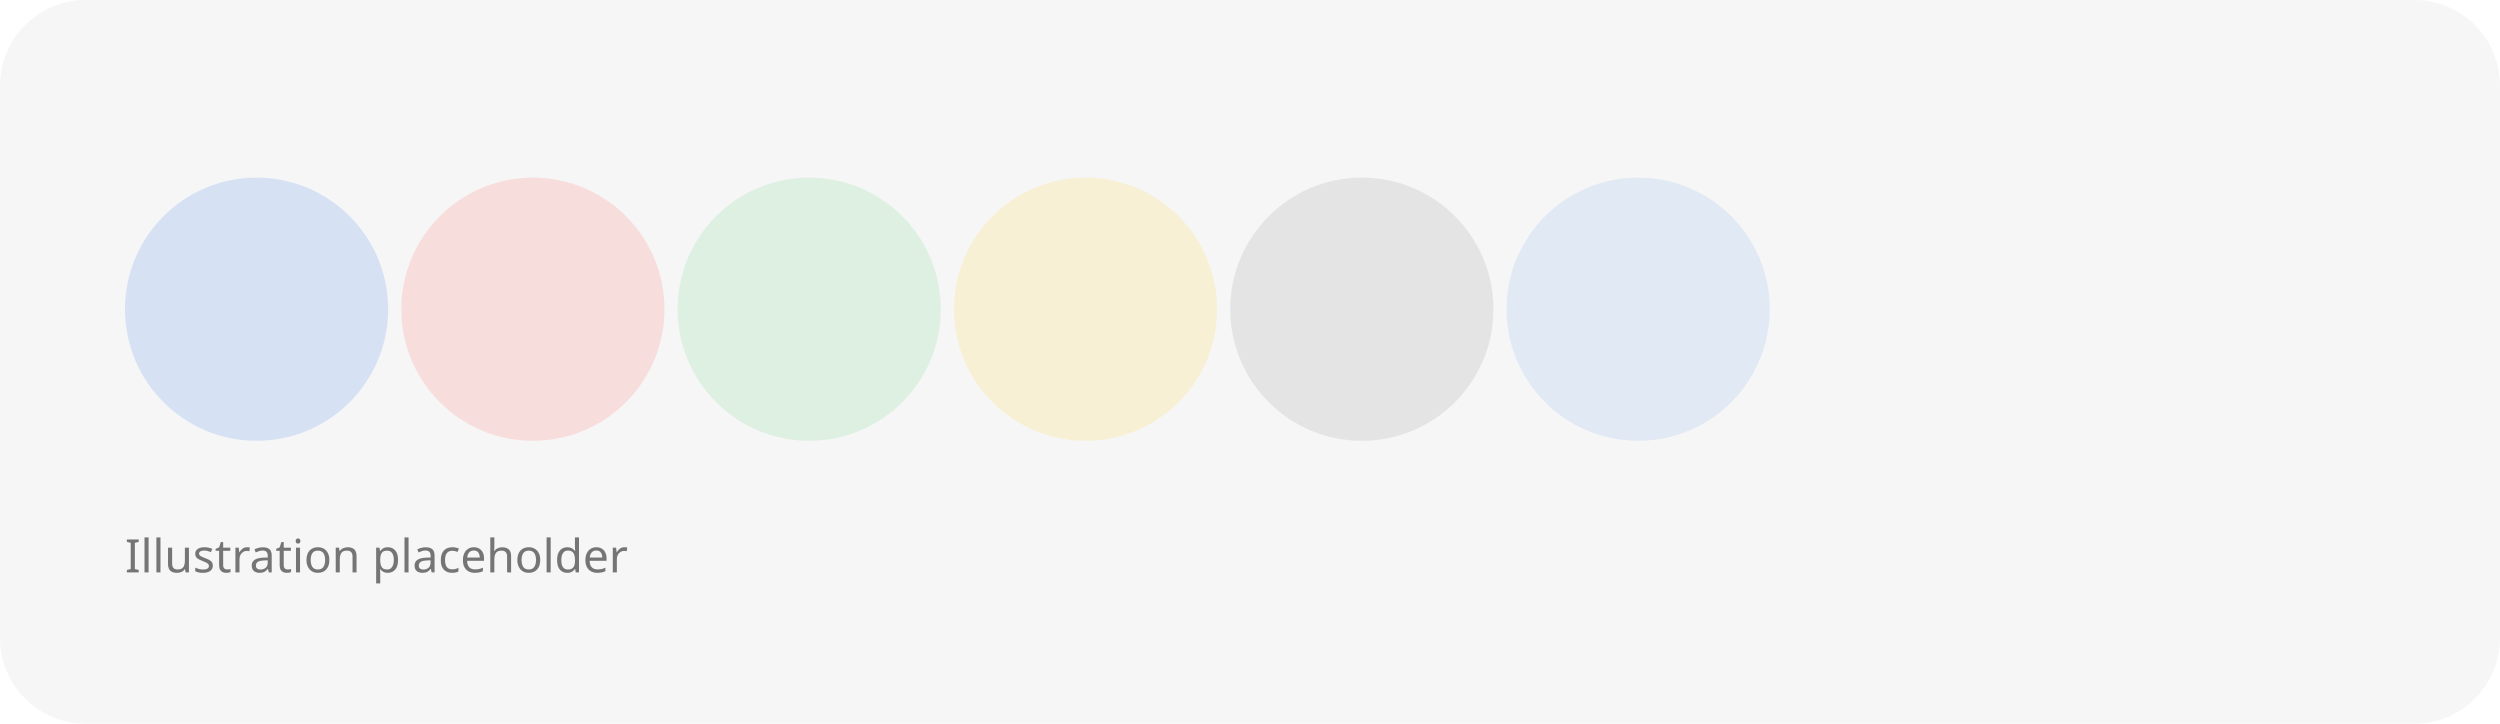
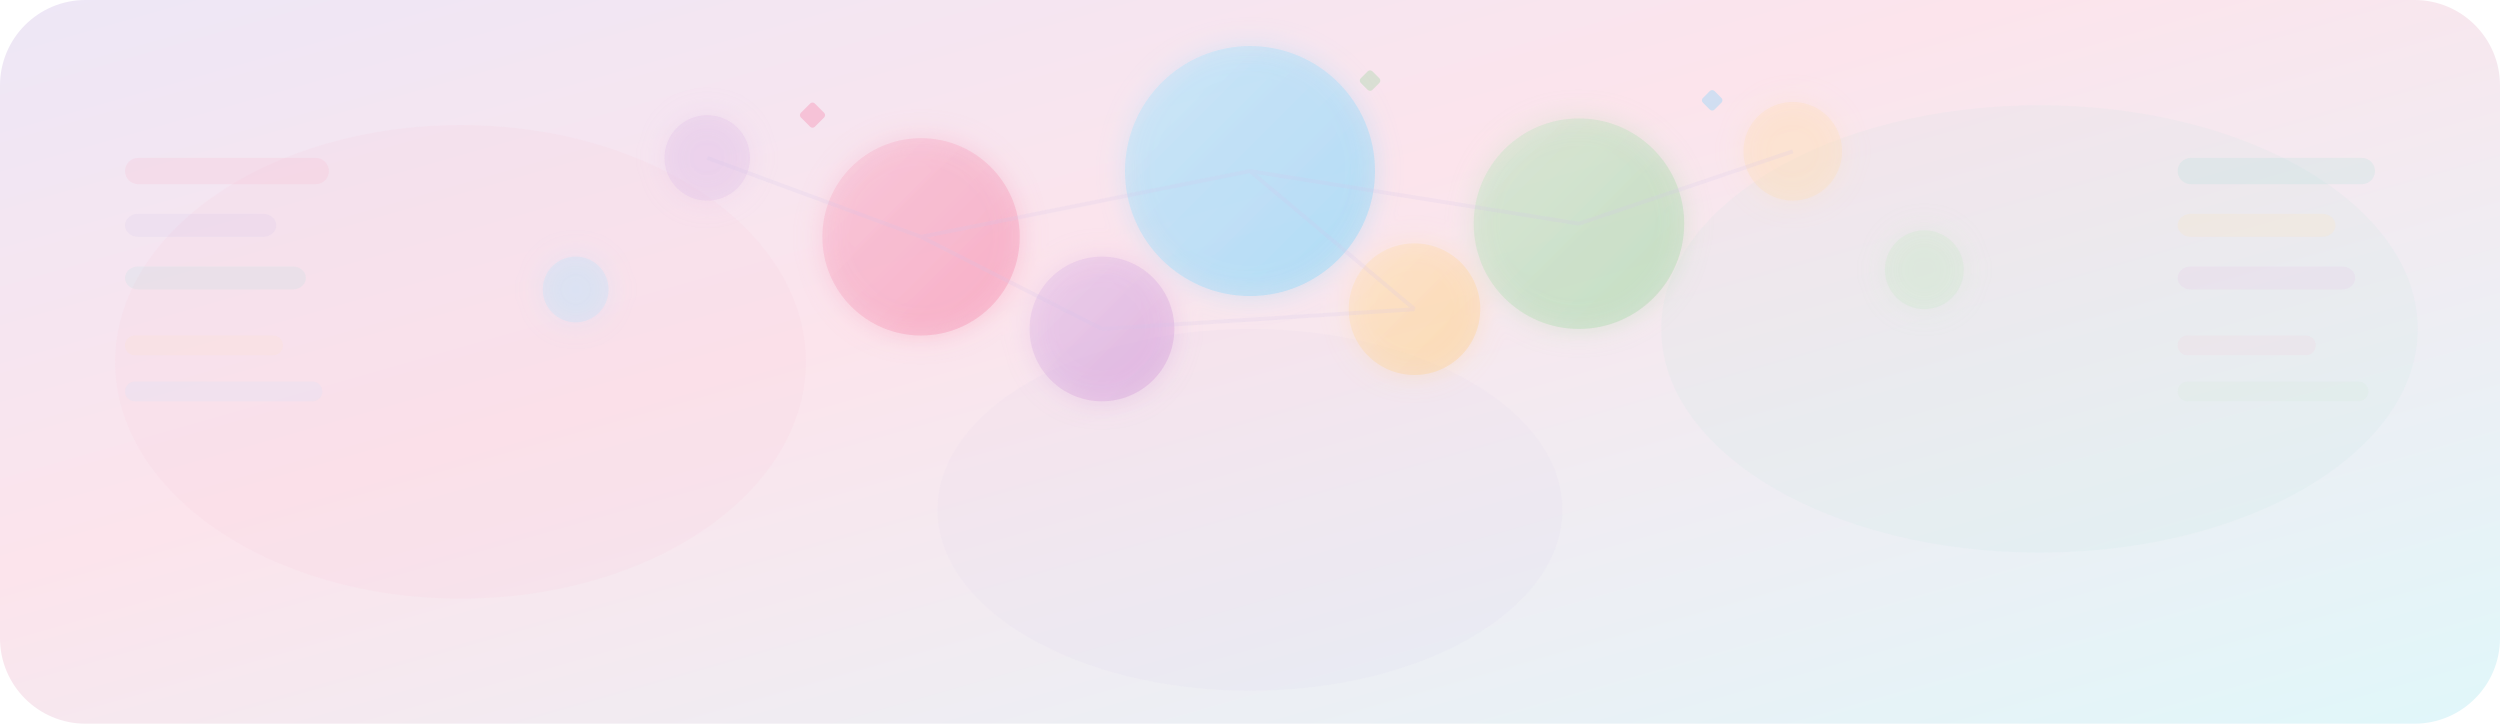
<svg xmlns="http://www.w3.org/2000/svg" width="760" height="220" viewBox="0 0 760 220">
-   <rect x="0" y="0" width="760" height="220" rx="26" fill="#f6f6f6" />
-   <g transform="translate(38 54)">
-     <circle cx="40" cy="40" r="40" fill="#1f6feb" opacity=".15" />
-     <circle cx="124" cy="40" r="40" fill="#ff3b30" opacity=".13" />
-     <circle cx="208" cy="40" r="40" fill="#34c759" opacity=".13" />
-     <circle cx="292" cy="40" r="40" fill="#ffcc00" opacity=".14" />
-     <circle cx="376" cy="40" r="40" fill="#0b0b0b" opacity=".08" />
-     <circle cx="460" cy="40" r="40" fill="#1f6feb" opacity=".10" />
-     <text x="0" y="120" fill="#0b0b0b" opacity=".55" font-family="ui-sans-serif, system-ui" font-size="14">Illustration placeholder</text>
+   <defs>
+     <linearGradient id="hbg" x1="0" y1="0" x2="1" y2="1">
+       <stop offset="0%" stop-color="#ede7f6" />
+       <stop offset="40%" stop-color="#fce4ec" />
+       <stop offset="100%" stop-color="#e0f7fa" />
+     </linearGradient>
+     <linearGradient id="w1" x1="0" y1="0" x2="1" y2="0">
+       <stop offset="0%" stop-color="#f48fb1" stop-opacity=".35" />
+       <stop offset="50%" stop-color="#ce93d8" stop-opacity=".25" />
+       <stop offset="100%" stop-color="#81d4fa" stop-opacity=".35" />
+     </linearGradient>
+     <linearGradient id="w2" x1="0" y1="0" x2="1" y2="0">
+       <stop offset="0%" stop-color="#80cbc4" stop-opacity=".25" />
+       <stop offset="50%" stop-color="#a5d6a7" stop-opacity=".2" />
+       <stop offset="100%" stop-color="#ffcc80" stop-opacity=".25" />
+     </linearGradient>
+     <linearGradient id="w3" x1="0" y1="0" x2="1" y2="0">
+       <stop offset="0%" stop-color="#b2dfdb" stop-opacity=".2" />
+       <stop offset="50%" stop-color="#f8bbd0" stop-opacity=".15" />
+       <stop offset="100%" stop-color="#d1c4e9" stop-opacity=".2" />
+     </linearGradient>
+     <linearGradient id="op" x1="0" y1="0" x2="1" y2="1">
+       <stop offset="0%" stop-color="#f8bbd0" />
+       <stop offset="100%" stop-color="#f48fb1" />
+     </linearGradient>
+     <linearGradient id="ob" x1="0" y1="0" x2="1" y2="1">
+       <stop offset="0%" stop-color="#b3e5fc" />
+       <stop offset="100%" stop-color="#81d4fa" />
+     </linearGradient>
+     <linearGradient id="og" x1="0" y1="0" x2="1" y2="1">
+       <stop offset="0%" stop-color="#c8e6c9" />
+       <stop offset="100%" stop-color="#a5d6a7" />
+     </linearGradient>
+     <linearGradient id="ov" x1="0" y1="0" x2="1" y2="1">
+       <stop offset="0%" stop-color="#e1bee7" />
+       <stop offset="100%" stop-color="#ce93d8" />
+     </linearGradient>
+     <linearGradient id="oo" x1="0" y1="0" x2="1" y2="1">
+       <stop offset="0%" stop-color="#ffe0b2" />
+       <stop offset="100%" stop-color="#ffcc80" />
+     </linearGradient>
+     <filter id="hgl">
+       <feGaussianBlur stdDeviation="4" result="b" />
+       <feMerge>
+         <feMergeNode in="b" />
+         <feMergeNode in="SourceGraphic" />
+       </feMerge>
+     </filter>
+   </defs>
+   <rect width="760" height="220" rx="26" fill="url(#hbg)" />
+   <ellipse cx="140" cy="110" rx="105" ry="72" fill="#f8bbd0" opacity=".1">
+     <animate attributeName="rx" values="105;120;105" dur="9s" repeatCount="indefinite" />
+     <animate attributeName="ry" values="72;82;72" dur="9s" repeatCount="indefinite" />
+   </ellipse>
+   <ellipse cx="620" cy="100" rx="115" ry="68" fill="#b2dfdb" opacity=".1">
+     <animate attributeName="rx" values="115;130;115" dur="11s" repeatCount="indefinite" />
+   </ellipse>
+   <ellipse cx="380" cy="155" rx="95" ry="55" fill="#d1c4e9" opacity=".08">
+     <animate attributeName="cx" values="380;405;380" dur="10s" repeatCount="indefinite" />
+   </ellipse>
+   <path fill="url(#w1)">
+     <animate attributeName="d" values="M0,158 C100,128 200,168 300,138 C400,108 500,158 600,128 C700,98 760,138 760,138L760,220 L0,220Z;M0,148 C100,168 200,118 300,148 C400,128 500,108 600,148 C700,128 760,148 760,148L760,220 L0,220Z;M0,158 C100,128 200,168 300,138 C400,108 500,158 600,128 C700,98 760,138 760,138L760,220 L0,220Z" dur="6s" repeatCount="indefinite" />
+   </path>
+   <path fill="url(#w2)">
+     <animate attributeName="d" values="M0,174 C120,154 240,184 360,164 C480,144 600,178 760,158L760,220 L0,220Z;M0,164 C120,184 240,148 360,174 C480,158 600,144 760,168L760,220 L0,220Z;M0,174 C120,154 240,184 360,164 C480,144 600,178 760,158L760,220 L0,220Z" dur="8s" repeatCount="indefinite" />
+   </path>
+   <path fill="url(#w3)">
+     <animate attributeName="d" values="M0,188 C150,174 300,198 450,178 C600,164 700,194 760,184L760,220 L0,220Z;M0,180 C150,196 300,170 450,190 C600,176 700,166 760,188L760,220 L0,220Z;M0,188 C150,174 300,198 450,178 C600,164 700,194 760,184L760,220 L0,220Z" dur="7s" repeatCount="indefinite" />
+   </path>
+   <g filter="url(#hgl)">
+     <circle cx="280" cy="72" r="30" fill="url(#op)" opacity=".42">
+       <animate attributeName="cy" values="72;56;72" dur="5s" repeatCount="indefinite" />
+       <animate attributeName="r" values="30;35;30" dur="5s" repeatCount="indefinite" />
+     </circle>
+     <circle cx="380" cy="52" r="38" fill="url(#ob)" opacity=".38">
+       <animate attributeName="cy" values="52;38;52" dur="6s" repeatCount="indefinite" />
+       <animate attributeName="r" values="38;43;38" dur="6s" repeatCount="indefinite" />
+     </circle>
+     <circle cx="480" cy="68" r="32" fill="url(#og)" opacity=".4">
+       <animate attributeName="cy" values="68;52;68" dur="5.5s" repeatCount="indefinite" />
+       <animate attributeName="r" values="32;37;32" dur="5.5s" repeatCount="indefinite" />
+     </circle>
+     <circle cx="335" cy="100" r="22" fill="url(#ov)" opacity=".35">
+       <animate attributeName="cy" values="100;86;100" dur="4.5s" repeatCount="indefinite" />
+     </circle>
+     <circle cx="430" cy="94" r="20" fill="url(#oo)" opacity=".33">
+       <animate attributeName="cy" values="94;78;94" dur="5s" repeatCount="indefinite" begin="1s" />
+     </circle>
+     <circle cx="215" cy="48" r="13" fill="#e1bee7" opacity=".3">
+       <animate attributeName="cy" values="48;36;48" dur="4s" repeatCount="indefinite" />
+     </circle>
+     <circle cx="545" cy="46" r="15" fill="#ffe0b2" opacity=".28">
+       <animate attributeName="cy" values="46;32;46" dur="4.5s" repeatCount="indefinite" />
+     </circle>
+     <circle cx="175" cy="88" r="10" fill="#b3e5fc" opacity=".25">
+       <animate attributeName="cy" values="88;76;88" dur="3.5s" repeatCount="indefinite" />
+     </circle>
+     <circle cx="585" cy="82" r="12" fill="#c8e6c9" opacity=".25">
+       <animate attributeName="cy" values="82;68;82" dur="4s" repeatCount="indefinite" begin=".5s" />
+     </circle>
  </g>
+   <g stroke="#d1c4e9" stroke-width="1.2" opacity=".18">
+     <line x1="280" y1="72" x2="380" y2="52">
+       <animate attributeName="y1" values="72;56;72" dur="5s" repeatCount="indefinite" />
+       <animate attributeName="y2" values="52;38;52" dur="6s" repeatCount="indefinite" />
+     </line>
+     <line x1="380" y1="52" x2="480" y2="68">
+       <animate attributeName="y1" values="52;38;52" dur="6s" repeatCount="indefinite" />
+       <animate attributeName="y2" values="68;52;68" dur="5.5s" repeatCount="indefinite" />
+     </line>
+     <line x1="280" y1="72" x2="335" y2="100">
+       <animate attributeName="y1" values="72;56;72" dur="5s" repeatCount="indefinite" />
+       <animate attributeName="y2" values="100;86;100" dur="4.5s" repeatCount="indefinite" />
+     </line>
+     <line x1="335" y1="100" x2="430" y2="94">
+       <animate attributeName="y1" values="100;86;100" dur="4.5s" repeatCount="indefinite" />
+       <animate attributeName="y2" values="94;78;94" dur="5s" repeatCount="indefinite" begin="1s" />
+     </line>
+     <line x1="380" y1="52" x2="430" y2="94">
+       <animate attributeName="y1" values="52;38;52" dur="6s" repeatCount="indefinite" />
+       <animate attributeName="y2" values="94;78;94" dur="5s" repeatCount="indefinite" begin="1s" />
+     </line>
+     <line x1="215" y1="48" x2="280" y2="72">
+       <animate attributeName="y1" values="48;36;48" dur="4s" repeatCount="indefinite" />
+       <animate attributeName="y2" values="72;56;72" dur="5s" repeatCount="indefinite" />
+     </line>
+     <line x1="480" y1="68" x2="545" y2="46">
+       <animate attributeName="y1" values="68;52;68" dur="5.5s" repeatCount="indefinite" />
+       <animate attributeName="y2" values="46;32;46" dur="4.5s" repeatCount="indefinite" />
+     </line>
+   </g>
+   <g opacity=".45">
+     <rect x="38" y="48" width="62" height="8" rx="4" fill="#f8bbd0" opacity=".5">
+       <animate attributeName="width" values="62;78;62" dur="4s" repeatCount="indefinite" />
+     </rect>
+     <rect x="38" y="65" width="46" height="7" rx="4" fill="#d1c4e9" opacity=".4" />
+     <rect x="38" y="81" width="55" height="7" rx="4" fill="#b2dfdb" opacity=".4" />
+     <rect x="38" y="102" width="48" height="6" rx="3" fill="#ffe0b2" opacity=".3" />
+     <rect x="38" y="116" width="60" height="6" rx="3" fill="#bbdefb" opacity=".3" />
+   </g>
+   <g opacity=".45">
+     <rect x="662" y="48" width="60" height="8" rx="4" fill="#b2dfdb" opacity=".5">
+       <animate attributeName="width" values="60;74;60" dur="5s" repeatCount="indefinite" />
+     </rect>
+     <rect x="662" y="65" width="48" height="7" rx="4" fill="#ffe0b2" opacity=".4" />
+     <rect x="662" y="81" width="54" height="7" rx="4" fill="#e1bee7" opacity=".4" />
+     <rect x="662" y="102" width="42" height="6" rx="3" fill="#f8bbd0" opacity=".3" />
+     <rect x="662" y="116" width="58" height="6" rx="3" fill="#c8e6c9" opacity=".3" />
+   </g>
+   <circle cx="98" cy="38" r="2.2" fill="#f48fb1" opacity="0">
+     <animate attributeName="opacity" values="0;.9;0" dur="2.5s" repeatCount="indefinite" />
+     <animate attributeName="cy" values="38;26;38" dur="2.5s" repeatCount="indefinite" />
+   </circle>
+   <circle cx="310" cy="22" r="2.5" fill="#81d4fa" opacity="0">
+     <animate attributeName="opacity" values="0;.8;0" dur="3s" repeatCount="indefinite" begin=".5s" />
+     <animate attributeName="cy" values="22;12;22" dur="3s" repeatCount="indefinite" begin=".5s" />
+   </circle>
+   <circle cx="500" cy="28" r="2" fill="#a5d6a7" opacity="0">
+     <animate attributeName="opacity" values="0;.7;0" dur="3.5s" repeatCount="indefinite" begin="1s" />
+     <animate attributeName="cy" values="28;16;28" dur="3.5s" repeatCount="indefinite" begin="1s" />
+   </circle>
+   <circle cx="650" cy="32" r="1.8" fill="#ffcc80" opacity="0">
+     <animate attributeName="opacity" values="0;.9;0" dur="2.8s" repeatCount="indefinite" begin="1.5s" />
+   </circle>
+   <circle cx="158" cy="140" r="2" fill="#ce93d8" opacity="0">
+     <animate attributeName="opacity" values="0;.6;0" dur="3.2s" repeatCount="indefinite" begin=".8s" />
+   </circle>
+   <circle cx="605" cy="136" r="2.2" fill="#ef9a9a" opacity="0">
+     <animate attributeName="opacity" values="0;.7;0" dur="4s" repeatCount="indefinite" begin="2s" />
+   </circle>
+   <rect x="244" y="32" width="6" height="6" rx="1" fill="#f48fb1" opacity=".4" transform="rotate(45 247 35)">
+     <animate attributeName="opacity" values=".4;.15;.4" dur="3s" repeatCount="indefinite" />
+   </rect>
+   <rect x="518" y="28" width="5" height="5" rx="1" fill="#81d4fa" opacity=".35" transform="rotate(45 520.5 30.5)">
+     <animate attributeName="opacity" values=".35;.12;.35" dur="4s" repeatCount="indefinite" begin="1s" />
+   </rect>
+   <rect x="414" y="22" width="5" height="5" rx="1" fill="#a5d6a7" opacity=".38" transform="rotate(45 416.5 24.5)">
+     <animate attributeName="opacity" values=".38;.15;.38" dur="3.5s" repeatCount="indefinite" begin=".5s" />
+   </rect>
</svg>
